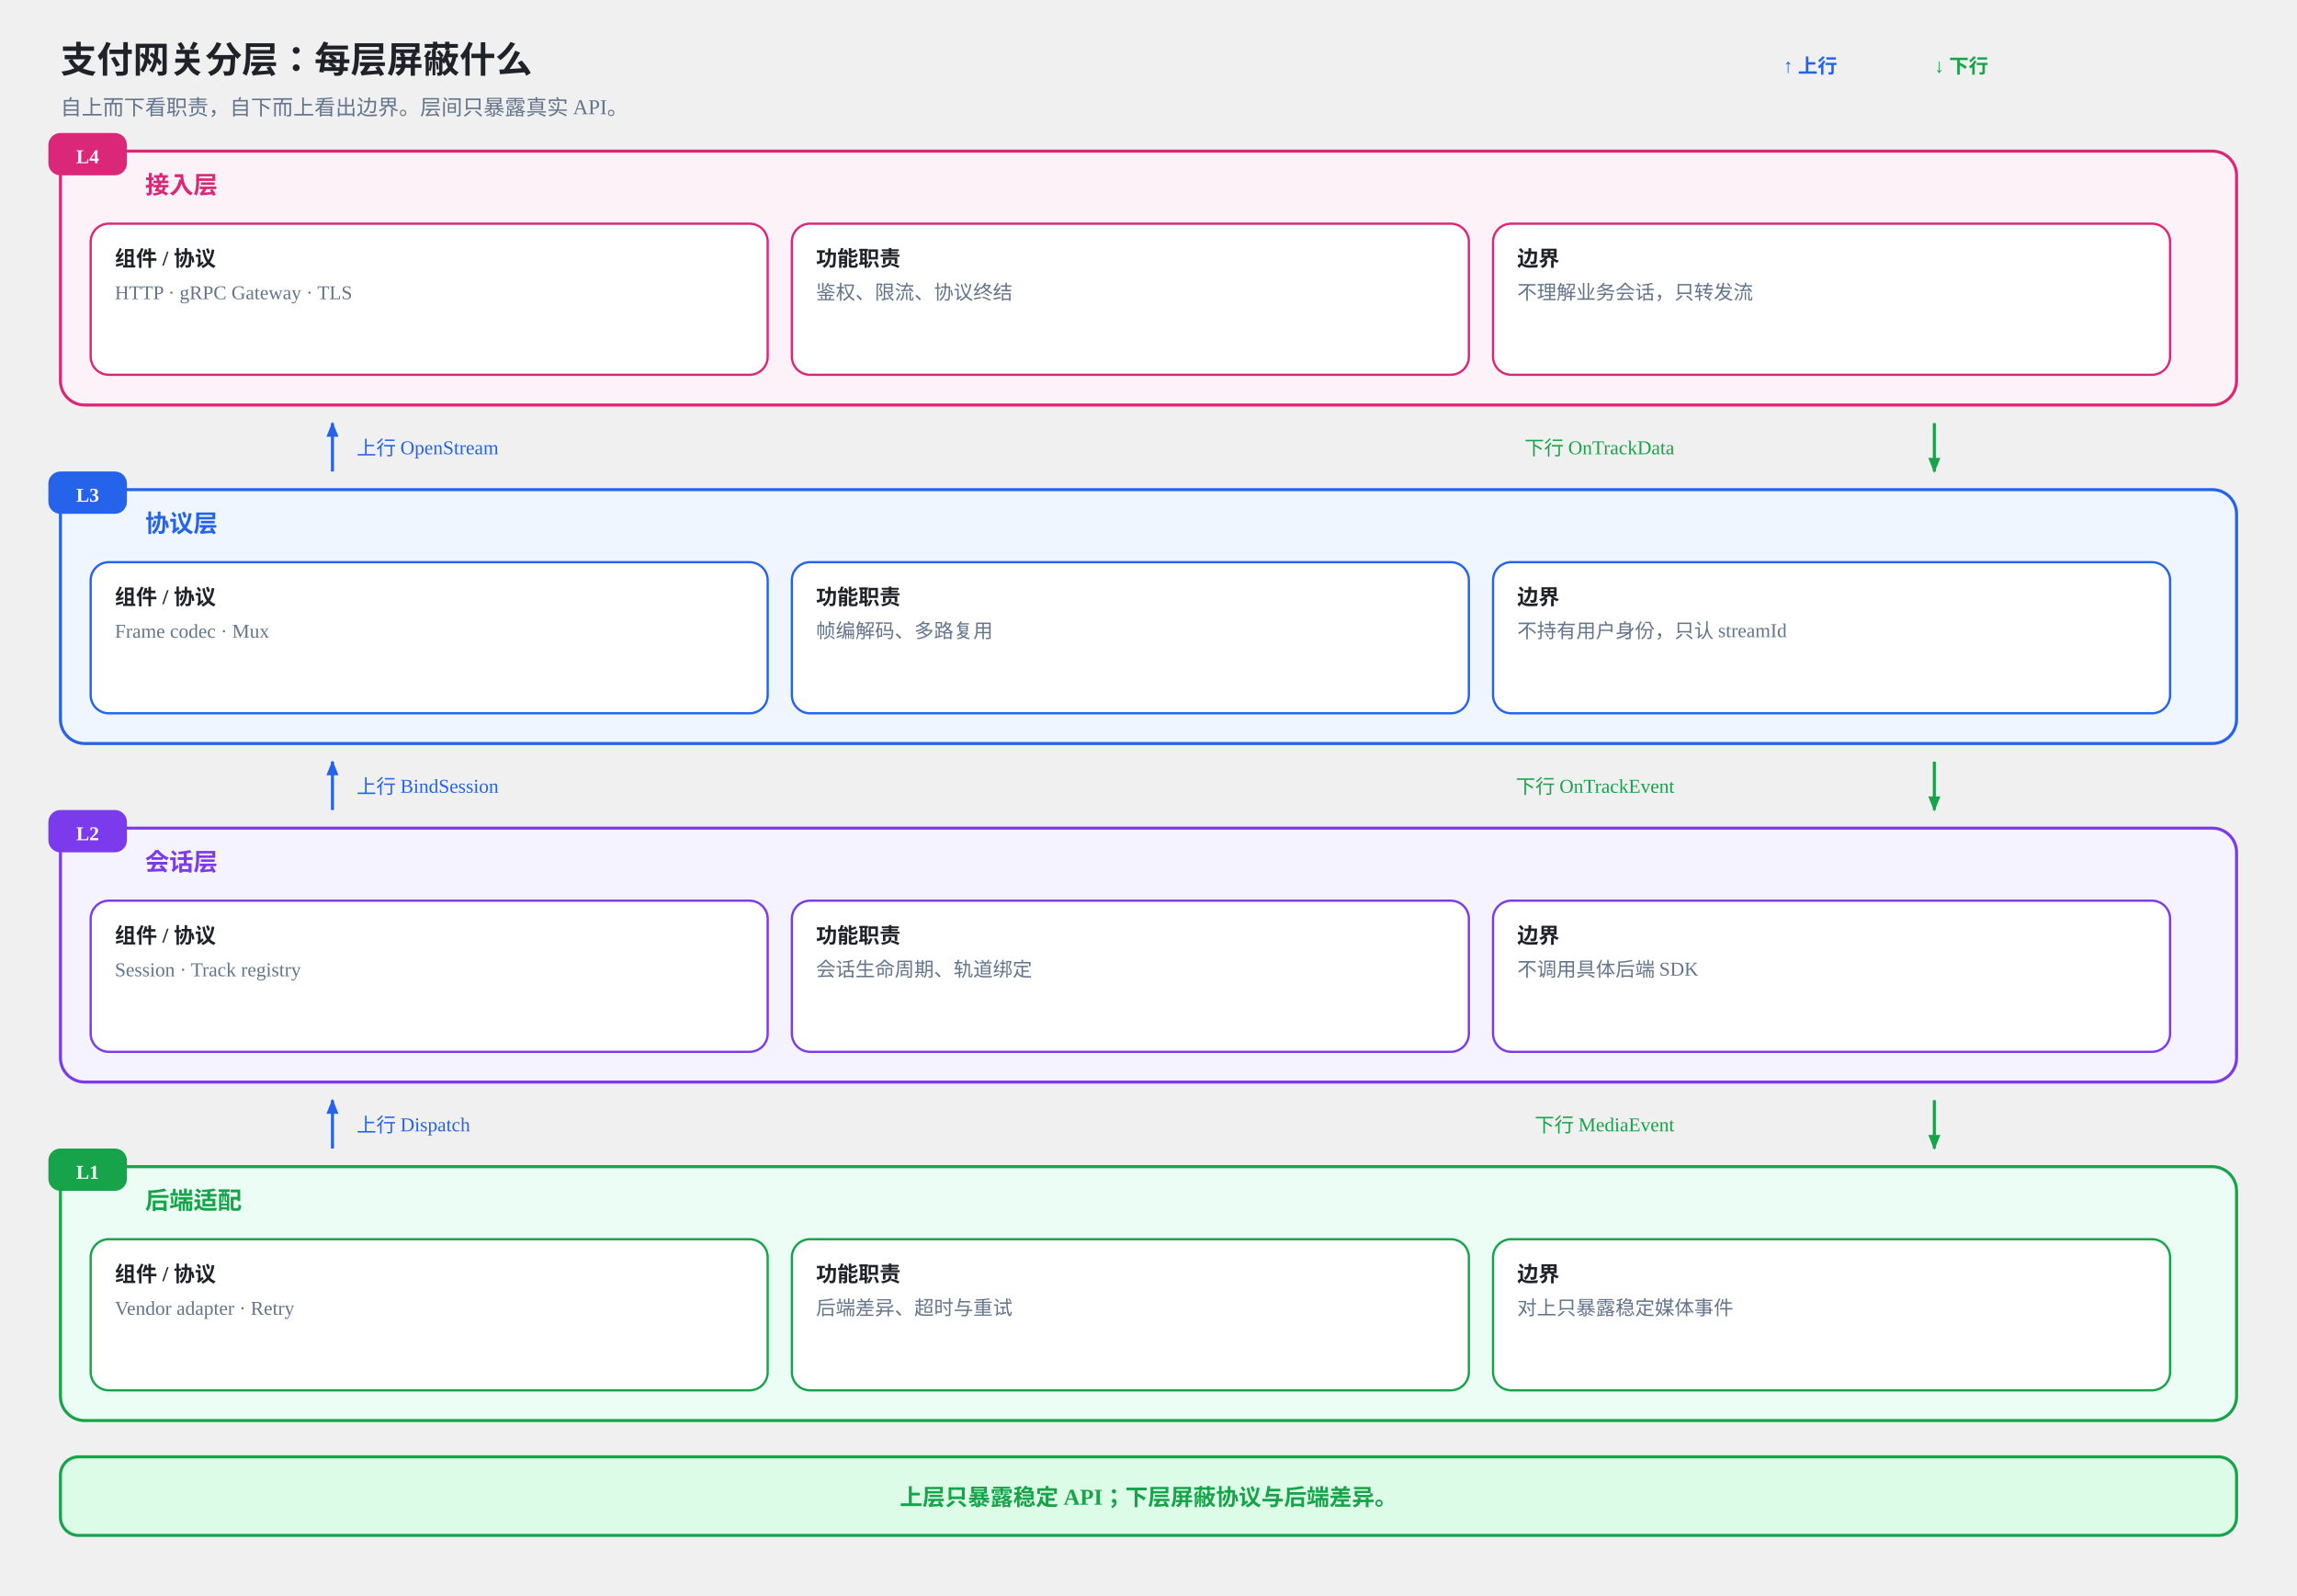
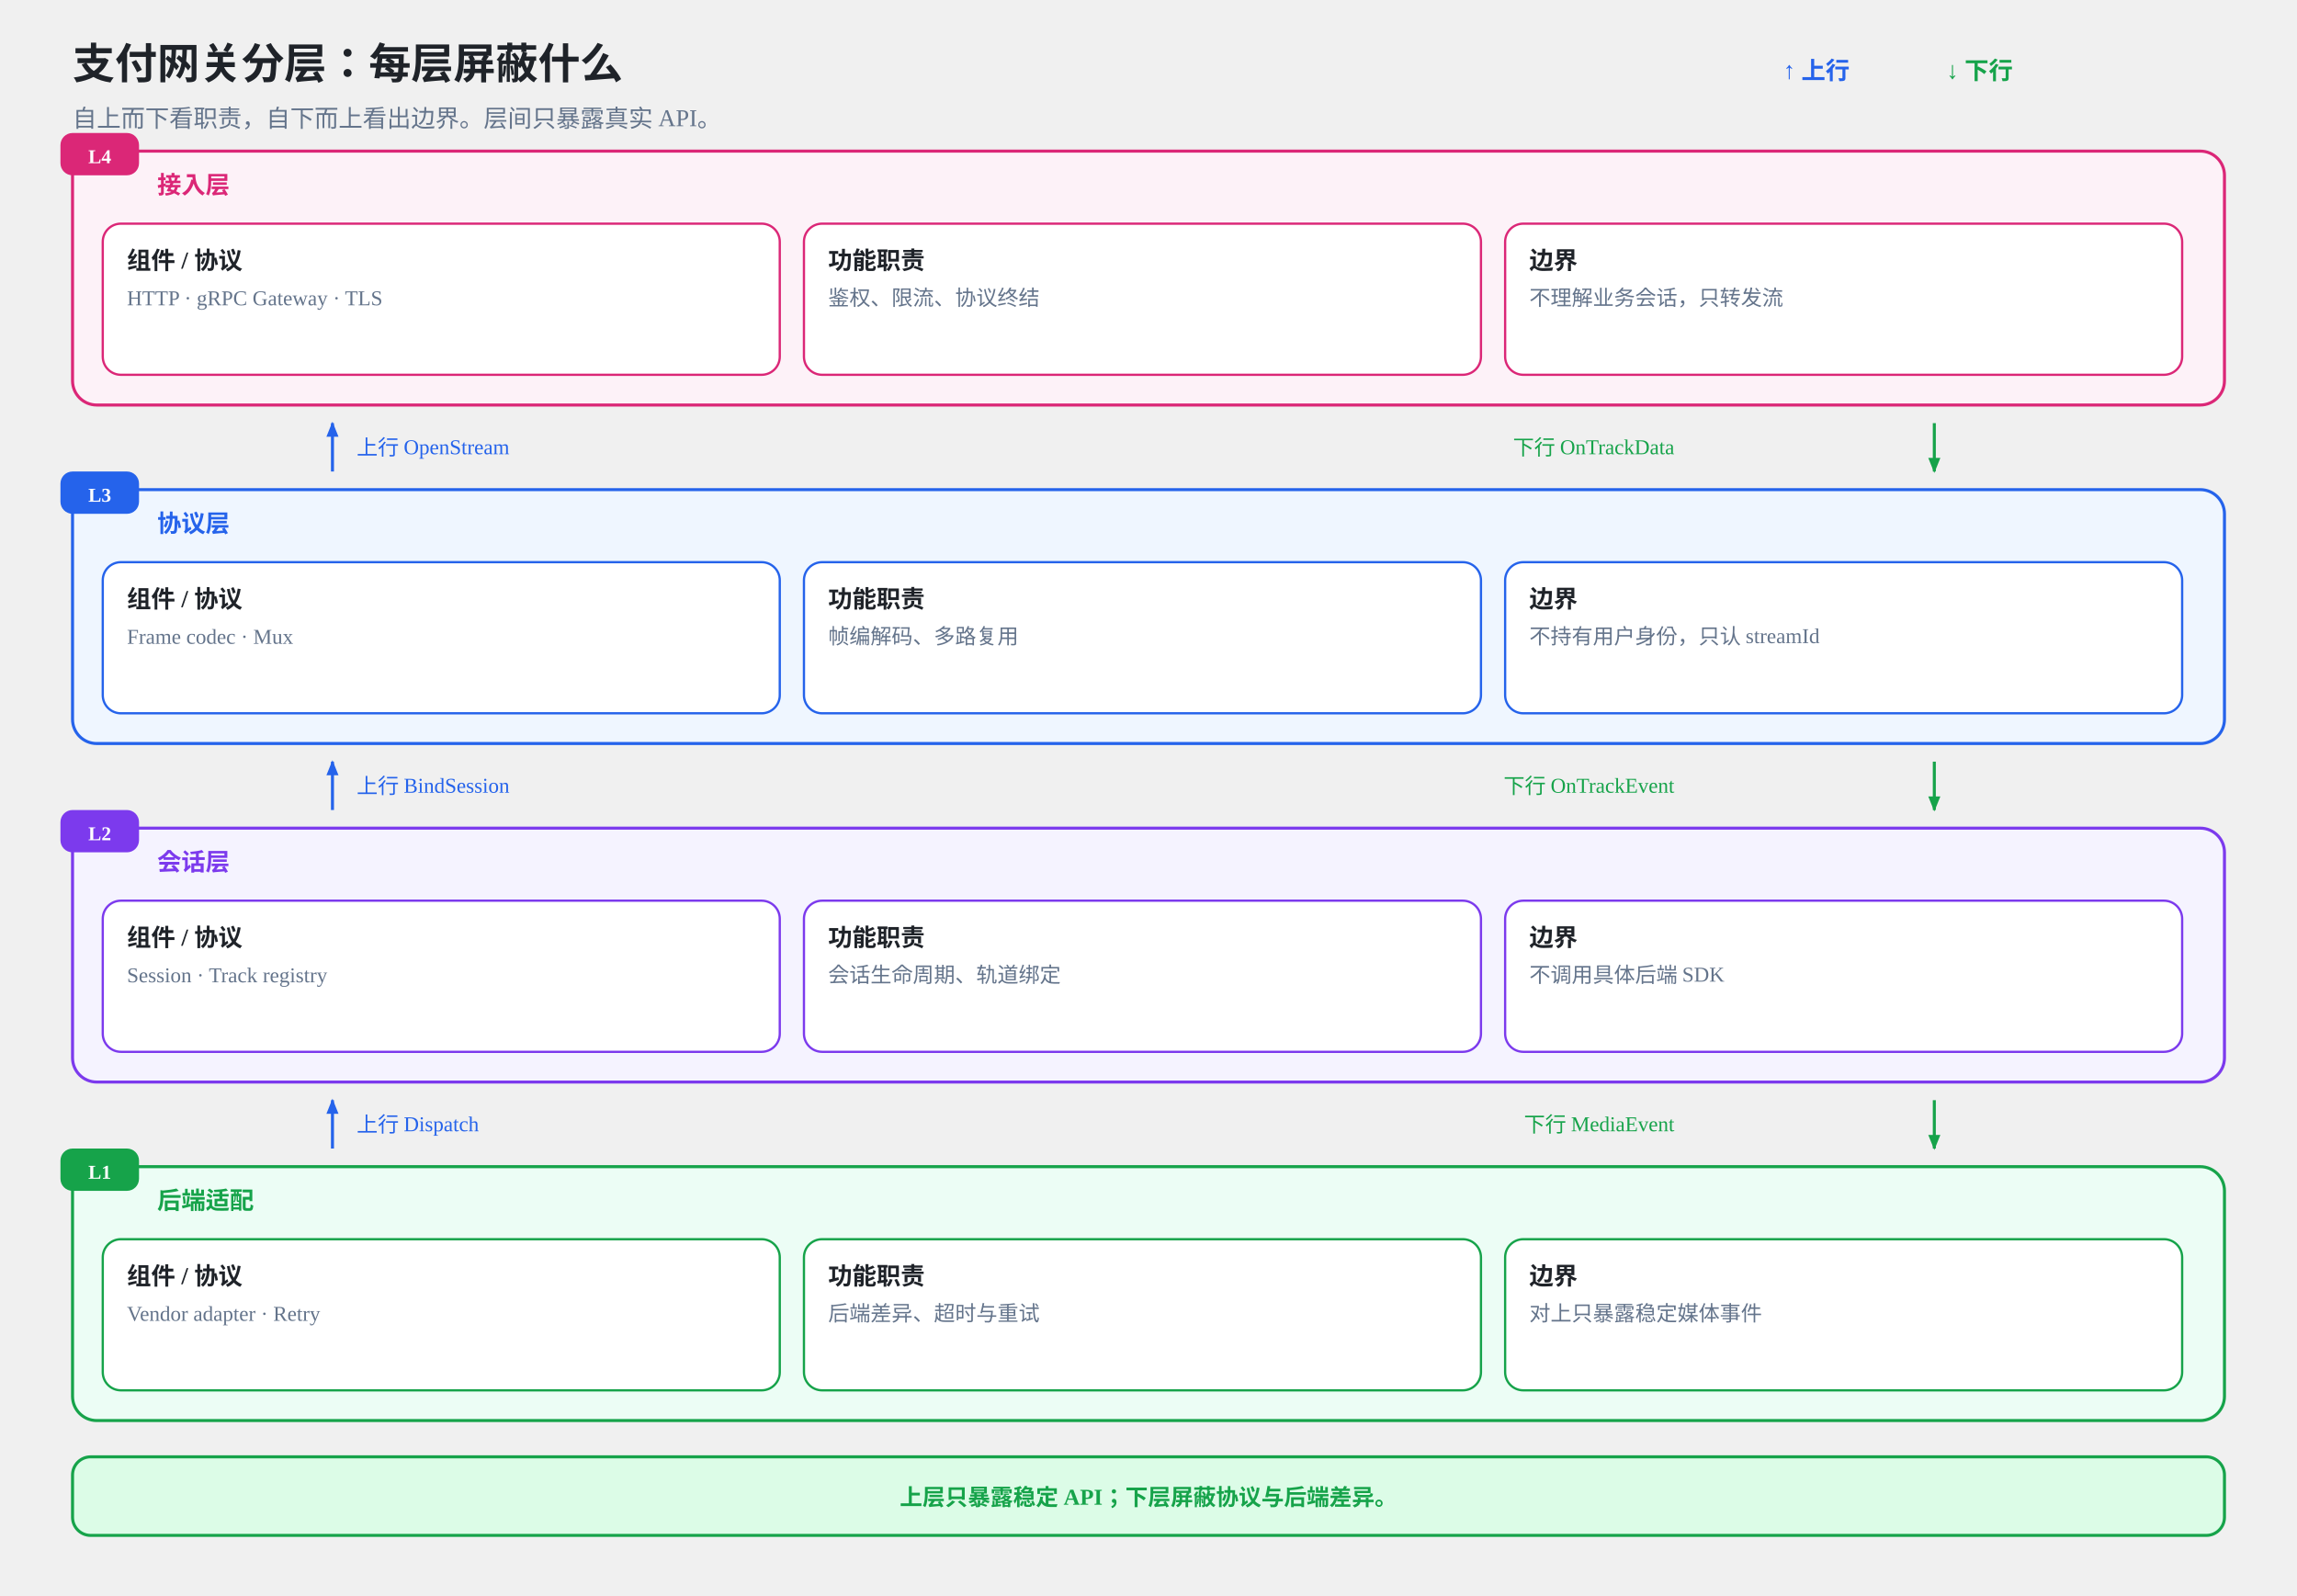
<svg xmlns="http://www.w3.org/2000/svg" viewBox="0 0 1520 1056" width="1520" height="1056">
  <defs>
    <marker id="arrow-gray" markerWidth="10" markerHeight="8" refX="9" refY="4" orient="auto" markerUnits="userSpaceOnUse">
      <path d="M0 0 L10 4 L0 8 z" fill="#94A3B8" />
    </marker>
    <marker id="arrow-blue" markerWidth="10" markerHeight="8" refX="9" refY="4" orient="auto" markerUnits="userSpaceOnUse">
      <path d="M0 0 L10 4 L0 8 z" fill="#2563EB" />
    </marker>
    <marker id="arrow-green" markerWidth="10" markerHeight="8" refX="9" refY="4" orient="auto" markerUnits="userSpaceOnUse">
      <path d="M0 0 L10 4 L0 8 z" fill="#16A34A" />
    </marker>
    <marker id="arrow-purple" markerWidth="10" markerHeight="8" refX="9" refY="4" orient="auto" markerUnits="userSpaceOnUse">
      <path d="M0 0 L10 4 L0 8 z" fill="#7C3AED" />
    </marker>
    <marker id="arrow-orange" markerWidth="10" markerHeight="8" refX="9" refY="4" orient="auto" markerUnits="userSpaceOnUse">
      <path d="M0 0 L10 4 L0 8 z" fill="#EA580C" />
    </marker>
    <marker id="arrow-red" markerWidth="10" markerHeight="8" refX="9" refY="4" orient="auto" markerUnits="userSpaceOnUse">
      <path d="M0 0 L10 4 L0 8 z" fill="#DC2626" />
    </marker>
  </defs>
-   <text x="40" y="48" font-size="24" font-weight="700" fill="#1F2329" text-anchor="start">支付网关分层：每层屏蔽什么</text>
-   <text x="40" y="76" font-size="14" font-weight="400" fill="#64748B" text-anchor="start">自上而下看职责，自下而上看出边界。层间只暴露真实 API。</text>
-   <text x="1180" y="48" font-size="13" font-weight="700" fill="#2563EB" text-anchor="start">↑ 上行</text>
-   <text x="1280" y="48" font-size="13" font-weight="700" fill="#16A34A" text-anchor="start">↓ 下行</text>
-   <rect x="40" y="100" width="1440" height="168" rx="16" fill="#FDF2F8" stroke="#DB2777" stroke-width="2" />
-   <rect x="32" y="88" width="52" height="28" rx="8" fill="#DB2777" stroke="#DB2777" stroke-width="0" />
-   <text x="58" y="108" font-size="13" font-weight="700" fill="#FFFFFF" text-anchor="middle">L4</text>
-   <text x="96" y="128" font-size="16" font-weight="700" fill="#DB2777" text-anchor="start">接入层</text>
-   <rect x="60" y="148" width="448" height="100" rx="12" fill="#FFFFFF" stroke="#DB2777" stroke-width="1.5" />
-   <text x="76" y="176" font-size="14" font-weight="700" fill="#1F2329" text-anchor="start">组件 / 协议</text>
-   <text x="76" y="198" font-size="13" font-weight="400" fill="#64748B" text-anchor="start">HTTP · gRPC Gateway · TLS</text>
-   <rect x="524" y="148" width="448" height="100" rx="12" fill="#FFFFFF" stroke="#DB2777" stroke-width="1.5" />
-   <text x="540" y="176" font-size="14" font-weight="700" fill="#1F2329" text-anchor="start">功能职责</text>
-   <text x="540" y="198" font-size="13" font-weight="400" fill="#64748B" text-anchor="start">鉴权、限流、协议终结</text>
-   <rect x="988" y="148" width="448" height="100" rx="12" fill="#FFFFFF" stroke="#DB2777" stroke-width="1.5" />
-   <text x="1004" y="176" font-size="14" font-weight="700" fill="#1F2329" text-anchor="start">边界</text>
-   <text x="1004" y="198" font-size="13" font-weight="400" fill="#64748B" text-anchor="start">不理解业务会话，只转发流</text>
+   <text x="48" y="52" font-size="28" font-weight="700" fill="#1F2329" text-anchor="start">支付网关分层：每层屏蔽什么</text>
+   <text x="48" y="84" font-size="16" font-weight="400" fill="#64748B" text-anchor="start">自上而下看职责，自下而上看出边界。层间只暴露真实 API。</text>
+   <text x="1180" y="52" font-size="16" font-weight="700" fill="#2563EB" text-anchor="start">↑ 上行</text>
+   <text x="1288" y="52" font-size="16" font-weight="700" fill="#16A34A" text-anchor="start">↓ 下行</text>
+   <rect x="48" y="100" width="1424" height="168" rx="16" fill="#FDF2F8" stroke="#DB2777" stroke-width="2" />
+   <rect x="40" y="88" width="52" height="28" rx="8" fill="#DB2777" stroke="#DB2777" stroke-width="0" />
+   <text x="66" y="108" font-size="13" font-weight="700" fill="#FFFFFF" text-anchor="middle">L4</text>
+   <text x="104" y="128" font-size="16" font-weight="700" fill="#DB2777" text-anchor="start">接入层</text>
+   <rect x="68" y="148" width="448" height="100" rx="12" fill="#FFFFFF" stroke="#DB2777" stroke-width="1.5" />
+   <text x="84" y="178" font-size="16" font-weight="700" fill="#1F2329" text-anchor="start">组件 / 协议</text>
+   <text x="84" y="202" font-size="14" font-weight="400" fill="#64748B" text-anchor="start">HTTP · gRPC Gateway · TLS</text>
+   <rect x="532" y="148" width="448" height="100" rx="12" fill="#FFFFFF" stroke="#DB2777" stroke-width="1.5" />
+   <text x="548" y="178" font-size="16" font-weight="700" fill="#1F2329" text-anchor="start">功能职责</text>
+   <text x="548" y="202" font-size="14" font-weight="400" fill="#64748B" text-anchor="start">鉴权、限流、协议终结</text>
+   <rect x="996" y="148" width="448" height="100" rx="12" fill="#FFFFFF" stroke="#DB2777" stroke-width="1.5" />
+   <text x="1012" y="178" font-size="16" font-weight="700" fill="#1F2329" text-anchor="start">边界</text>
+   <text x="1012" y="202" font-size="14" font-weight="400" fill="#64748B" text-anchor="start">不理解业务会话，只转发流</text>
  <line x1="220" y1="312" x2="220" y2="280" fill="none" stroke="#2563EB" stroke-width="2" marker-end="url(#arrow-blue)" />
-   <text x="236" y="301" font-size="13" font-weight="400" fill="#2563EB" text-anchor="start">上行 OpenStream</text>
+   <text x="236" y="301" font-size="14" font-weight="400" fill="#2563EB" text-anchor="start">上行 OpenStream</text>
  <line x1="1280" y1="280" x2="1280" y2="312" fill="none" stroke="#16A34A" stroke-width="2" marker-end="url(#arrow-green)" />
-   <text x="1108" y="301" font-size="13" font-weight="400" fill="#16A34A" text-anchor="end">下行 OnTrackData</text>
-   <rect x="40" y="324" width="1440" height="168" rx="16" fill="#EFF6FF" stroke="#2563EB" stroke-width="2" />
-   <rect x="32" y="312" width="52" height="28" rx="8" fill="#2563EB" stroke="#2563EB" stroke-width="0" />
-   <text x="58" y="332" font-size="13" font-weight="700" fill="#FFFFFF" text-anchor="middle">L3</text>
-   <text x="96" y="352" font-size="16" font-weight="700" fill="#2563EB" text-anchor="start">协议层</text>
-   <rect x="60" y="372" width="448" height="100" rx="12" fill="#FFFFFF" stroke="#2563EB" stroke-width="1.5" />
-   <text x="76" y="400" font-size="14" font-weight="700" fill="#1F2329" text-anchor="start">组件 / 协议</text>
-   <text x="76" y="422" font-size="13" font-weight="400" fill="#64748B" text-anchor="start">Frame codec · Mux</text>
-   <rect x="524" y="372" width="448" height="100" rx="12" fill="#FFFFFF" stroke="#2563EB" stroke-width="1.5" />
-   <text x="540" y="400" font-size="14" font-weight="700" fill="#1F2329" text-anchor="start">功能职责</text>
-   <text x="540" y="422" font-size="13" font-weight="400" fill="#64748B" text-anchor="start">帧编解码、多路复用</text>
-   <rect x="988" y="372" width="448" height="100" rx="12" fill="#FFFFFF" stroke="#2563EB" stroke-width="1.5" />
-   <text x="1004" y="400" font-size="14" font-weight="700" fill="#1F2329" text-anchor="start">边界</text>
-   <text x="1004" y="422" font-size="13" font-weight="400" fill="#64748B" text-anchor="start">不持有用户身份，只认 streamId</text>
+   <text x="1108" y="301" font-size="14" font-weight="400" fill="#16A34A" text-anchor="end">下行 OnTrackData</text>
+   <rect x="48" y="324" width="1424" height="168" rx="16" fill="#EFF6FF" stroke="#2563EB" stroke-width="2" />
+   <rect x="40" y="312" width="52" height="28" rx="8" fill="#2563EB" stroke="#2563EB" stroke-width="0" />
+   <text x="66" y="332" font-size="13" font-weight="700" fill="#FFFFFF" text-anchor="middle">L3</text>
+   <text x="104" y="352" font-size="16" font-weight="700" fill="#2563EB" text-anchor="start">协议层</text>
+   <rect x="68" y="372" width="448" height="100" rx="12" fill="#FFFFFF" stroke="#2563EB" stroke-width="1.5" />
+   <text x="84" y="402" font-size="16" font-weight="700" fill="#1F2329" text-anchor="start">组件 / 协议</text>
+   <text x="84" y="426" font-size="14" font-weight="400" fill="#64748B" text-anchor="start">Frame codec · Mux</text>
+   <rect x="532" y="372" width="448" height="100" rx="12" fill="#FFFFFF" stroke="#2563EB" stroke-width="1.5" />
+   <text x="548" y="402" font-size="16" font-weight="700" fill="#1F2329" text-anchor="start">功能职责</text>
+   <text x="548" y="426" font-size="14" font-weight="400" fill="#64748B" text-anchor="start">帧编解码、多路复用</text>
+   <rect x="996" y="372" width="448" height="100" rx="12" fill="#FFFFFF" stroke="#2563EB" stroke-width="1.5" />
+   <text x="1012" y="402" font-size="16" font-weight="700" fill="#1F2329" text-anchor="start">边界</text>
+   <text x="1012" y="426" font-size="14" font-weight="400" fill="#64748B" text-anchor="start">不持有用户身份，只认 streamId</text>
  <line x1="220" y1="536" x2="220" y2="504" fill="none" stroke="#2563EB" stroke-width="2" marker-end="url(#arrow-blue)" />
-   <text x="236" y="525" font-size="13" font-weight="400" fill="#2563EB" text-anchor="start">上行 BindSession</text>
+   <text x="236" y="525" font-size="14" font-weight="400" fill="#2563EB" text-anchor="start">上行 BindSession</text>
  <line x1="1280" y1="504" x2="1280" y2="536" fill="none" stroke="#16A34A" stroke-width="2" marker-end="url(#arrow-green)" />
-   <text x="1108" y="525" font-size="13" font-weight="400" fill="#16A34A" text-anchor="end">下行 OnTrackEvent</text>
-   <rect x="40" y="548" width="1440" height="168" rx="16" fill="#F5F3FF" stroke="#7C3AED" stroke-width="2" />
-   <rect x="32" y="536" width="52" height="28" rx="8" fill="#7C3AED" stroke="#7C3AED" stroke-width="0" />
-   <text x="58" y="556" font-size="13" font-weight="700" fill="#FFFFFF" text-anchor="middle">L2</text>
-   <text x="96" y="576" font-size="16" font-weight="700" fill="#7C3AED" text-anchor="start">会话层</text>
-   <rect x="60" y="596" width="448" height="100" rx="12" fill="#FFFFFF" stroke="#7C3AED" stroke-width="1.5" />
-   <text x="76" y="624" font-size="14" font-weight="700" fill="#1F2329" text-anchor="start">组件 / 协议</text>
-   <text x="76" y="646" font-size="13" font-weight="400" fill="#64748B" text-anchor="start">Session · Track registry</text>
-   <rect x="524" y="596" width="448" height="100" rx="12" fill="#FFFFFF" stroke="#7C3AED" stroke-width="1.5" />
-   <text x="540" y="624" font-size="14" font-weight="700" fill="#1F2329" text-anchor="start">功能职责</text>
-   <text x="540" y="646" font-size="13" font-weight="400" fill="#64748B" text-anchor="start">会话生命周期、轨道绑定</text>
-   <rect x="988" y="596" width="448" height="100" rx="12" fill="#FFFFFF" stroke="#7C3AED" stroke-width="1.5" />
-   <text x="1004" y="624" font-size="14" font-weight="700" fill="#1F2329" text-anchor="start">边界</text>
-   <text x="1004" y="646" font-size="13" font-weight="400" fill="#64748B" text-anchor="start">不调用具体后端 SDK</text>
+   <text x="1108" y="525" font-size="14" font-weight="400" fill="#16A34A" text-anchor="end">下行 OnTrackEvent</text>
+   <rect x="48" y="548" width="1424" height="168" rx="16" fill="#F5F3FF" stroke="#7C3AED" stroke-width="2" />
+   <rect x="40" y="536" width="52" height="28" rx="8" fill="#7C3AED" stroke="#7C3AED" stroke-width="0" />
+   <text x="66" y="556" font-size="13" font-weight="700" fill="#FFFFFF" text-anchor="middle">L2</text>
+   <text x="104" y="576" font-size="16" font-weight="700" fill="#7C3AED" text-anchor="start">会话层</text>
+   <rect x="68" y="596" width="448" height="100" rx="12" fill="#FFFFFF" stroke="#7C3AED" stroke-width="1.5" />
+   <text x="84" y="626" font-size="16" font-weight="700" fill="#1F2329" text-anchor="start">组件 / 协议</text>
+   <text x="84" y="650" font-size="14" font-weight="400" fill="#64748B" text-anchor="start">Session · Track registry</text>
+   <rect x="532" y="596" width="448" height="100" rx="12" fill="#FFFFFF" stroke="#7C3AED" stroke-width="1.5" />
+   <text x="548" y="626" font-size="16" font-weight="700" fill="#1F2329" text-anchor="start">功能职责</text>
+   <text x="548" y="650" font-size="14" font-weight="400" fill="#64748B" text-anchor="start">会话生命周期、轨道绑定</text>
+   <rect x="996" y="596" width="448" height="100" rx="12" fill="#FFFFFF" stroke="#7C3AED" stroke-width="1.5" />
+   <text x="1012" y="626" font-size="16" font-weight="700" fill="#1F2329" text-anchor="start">边界</text>
+   <text x="1012" y="650" font-size="14" font-weight="400" fill="#64748B" text-anchor="start">不调用具体后端 SDK</text>
  <line x1="220" y1="760" x2="220" y2="728" fill="none" stroke="#2563EB" stroke-width="2" marker-end="url(#arrow-blue)" />
-   <text x="236" y="749" font-size="13" font-weight="400" fill="#2563EB" text-anchor="start">上行 Dispatch</text>
+   <text x="236" y="749" font-size="14" font-weight="400" fill="#2563EB" text-anchor="start">上行 Dispatch</text>
  <line x1="1280" y1="728" x2="1280" y2="760" fill="none" stroke="#16A34A" stroke-width="2" marker-end="url(#arrow-green)" />
-   <text x="1108" y="749" font-size="13" font-weight="400" fill="#16A34A" text-anchor="end">下行 MediaEvent</text>
-   <rect x="40" y="772" width="1440" height="168" rx="16" fill="#ECFDF5" stroke="#16A34A" stroke-width="2" />
-   <rect x="32" y="760" width="52" height="28" rx="8" fill="#16A34A" stroke="#16A34A" stroke-width="0" />
-   <text x="58" y="780" font-size="13" font-weight="700" fill="#FFFFFF" text-anchor="middle">L1</text>
-   <text x="96" y="800" font-size="16" font-weight="700" fill="#16A34A" text-anchor="start">后端适配</text>
-   <rect x="60" y="820" width="448" height="100" rx="12" fill="#FFFFFF" stroke="#16A34A" stroke-width="1.5" />
-   <text x="76" y="848" font-size="14" font-weight="700" fill="#1F2329" text-anchor="start">组件 / 协议</text>
-   <text x="76" y="870" font-size="13" font-weight="400" fill="#64748B" text-anchor="start">Vendor adapter · Retry</text>
-   <rect x="524" y="820" width="448" height="100" rx="12" fill="#FFFFFF" stroke="#16A34A" stroke-width="1.5" />
-   <text x="540" y="848" font-size="14" font-weight="700" fill="#1F2329" text-anchor="start">功能职责</text>
-   <text x="540" y="870" font-size="13" font-weight="400" fill="#64748B" text-anchor="start">后端差异、超时与重试</text>
-   <rect x="988" y="820" width="448" height="100" rx="12" fill="#FFFFFF" stroke="#16A34A" stroke-width="1.5" />
-   <text x="1004" y="848" font-size="14" font-weight="700" fill="#1F2329" text-anchor="start">边界</text>
-   <text x="1004" y="870" font-size="13" font-weight="400" fill="#64748B" text-anchor="start">对上只暴露稳定媒体事件</text>
-   <rect x="40" y="964" width="1440" height="52" rx="12" fill="#DCFCE7" stroke="#16A34A" stroke-width="2" />
+   <text x="1108" y="749" font-size="14" font-weight="400" fill="#16A34A" text-anchor="end">下行 MediaEvent</text>
+   <rect x="48" y="772" width="1424" height="168" rx="16" fill="#ECFDF5" stroke="#16A34A" stroke-width="2" />
+   <rect x="40" y="760" width="52" height="28" rx="8" fill="#16A34A" stroke="#16A34A" stroke-width="0" />
+   <text x="66" y="780" font-size="13" font-weight="700" fill="#FFFFFF" text-anchor="middle">L1</text>
+   <text x="104" y="800" font-size="16" font-weight="700" fill="#16A34A" text-anchor="start">后端适配</text>
+   <rect x="68" y="820" width="448" height="100" rx="12" fill="#FFFFFF" stroke="#16A34A" stroke-width="1.5" />
+   <text x="84" y="850" font-size="16" font-weight="700" fill="#1F2329" text-anchor="start">组件 / 协议</text>
+   <text x="84" y="874" font-size="14" font-weight="400" fill="#64748B" text-anchor="start">Vendor adapter · Retry</text>
+   <rect x="532" y="820" width="448" height="100" rx="12" fill="#FFFFFF" stroke="#16A34A" stroke-width="1.5" />
+   <text x="548" y="850" font-size="16" font-weight="700" fill="#1F2329" text-anchor="start">功能职责</text>
+   <text x="548" y="874" font-size="14" font-weight="400" fill="#64748B" text-anchor="start">后端差异、超时与重试</text>
+   <rect x="996" y="820" width="448" height="100" rx="12" fill="#FFFFFF" stroke="#16A34A" stroke-width="1.5" />
+   <text x="1012" y="850" font-size="16" font-weight="700" fill="#1F2329" text-anchor="start">边界</text>
+   <text x="1012" y="874" font-size="14" font-weight="400" fill="#64748B" text-anchor="start">对上只暴露稳定媒体事件</text>
+   <rect x="48" y="964" width="1424" height="52" rx="12" fill="#DCFCE7" stroke="#16A34A" stroke-width="2" />
  <text x="760" y="996" font-size="15" font-weight="700" fill="#16A34A" text-anchor="middle">上层只暴露稳定 API；下层屏蔽协议与后端差异。</text>
</svg>
